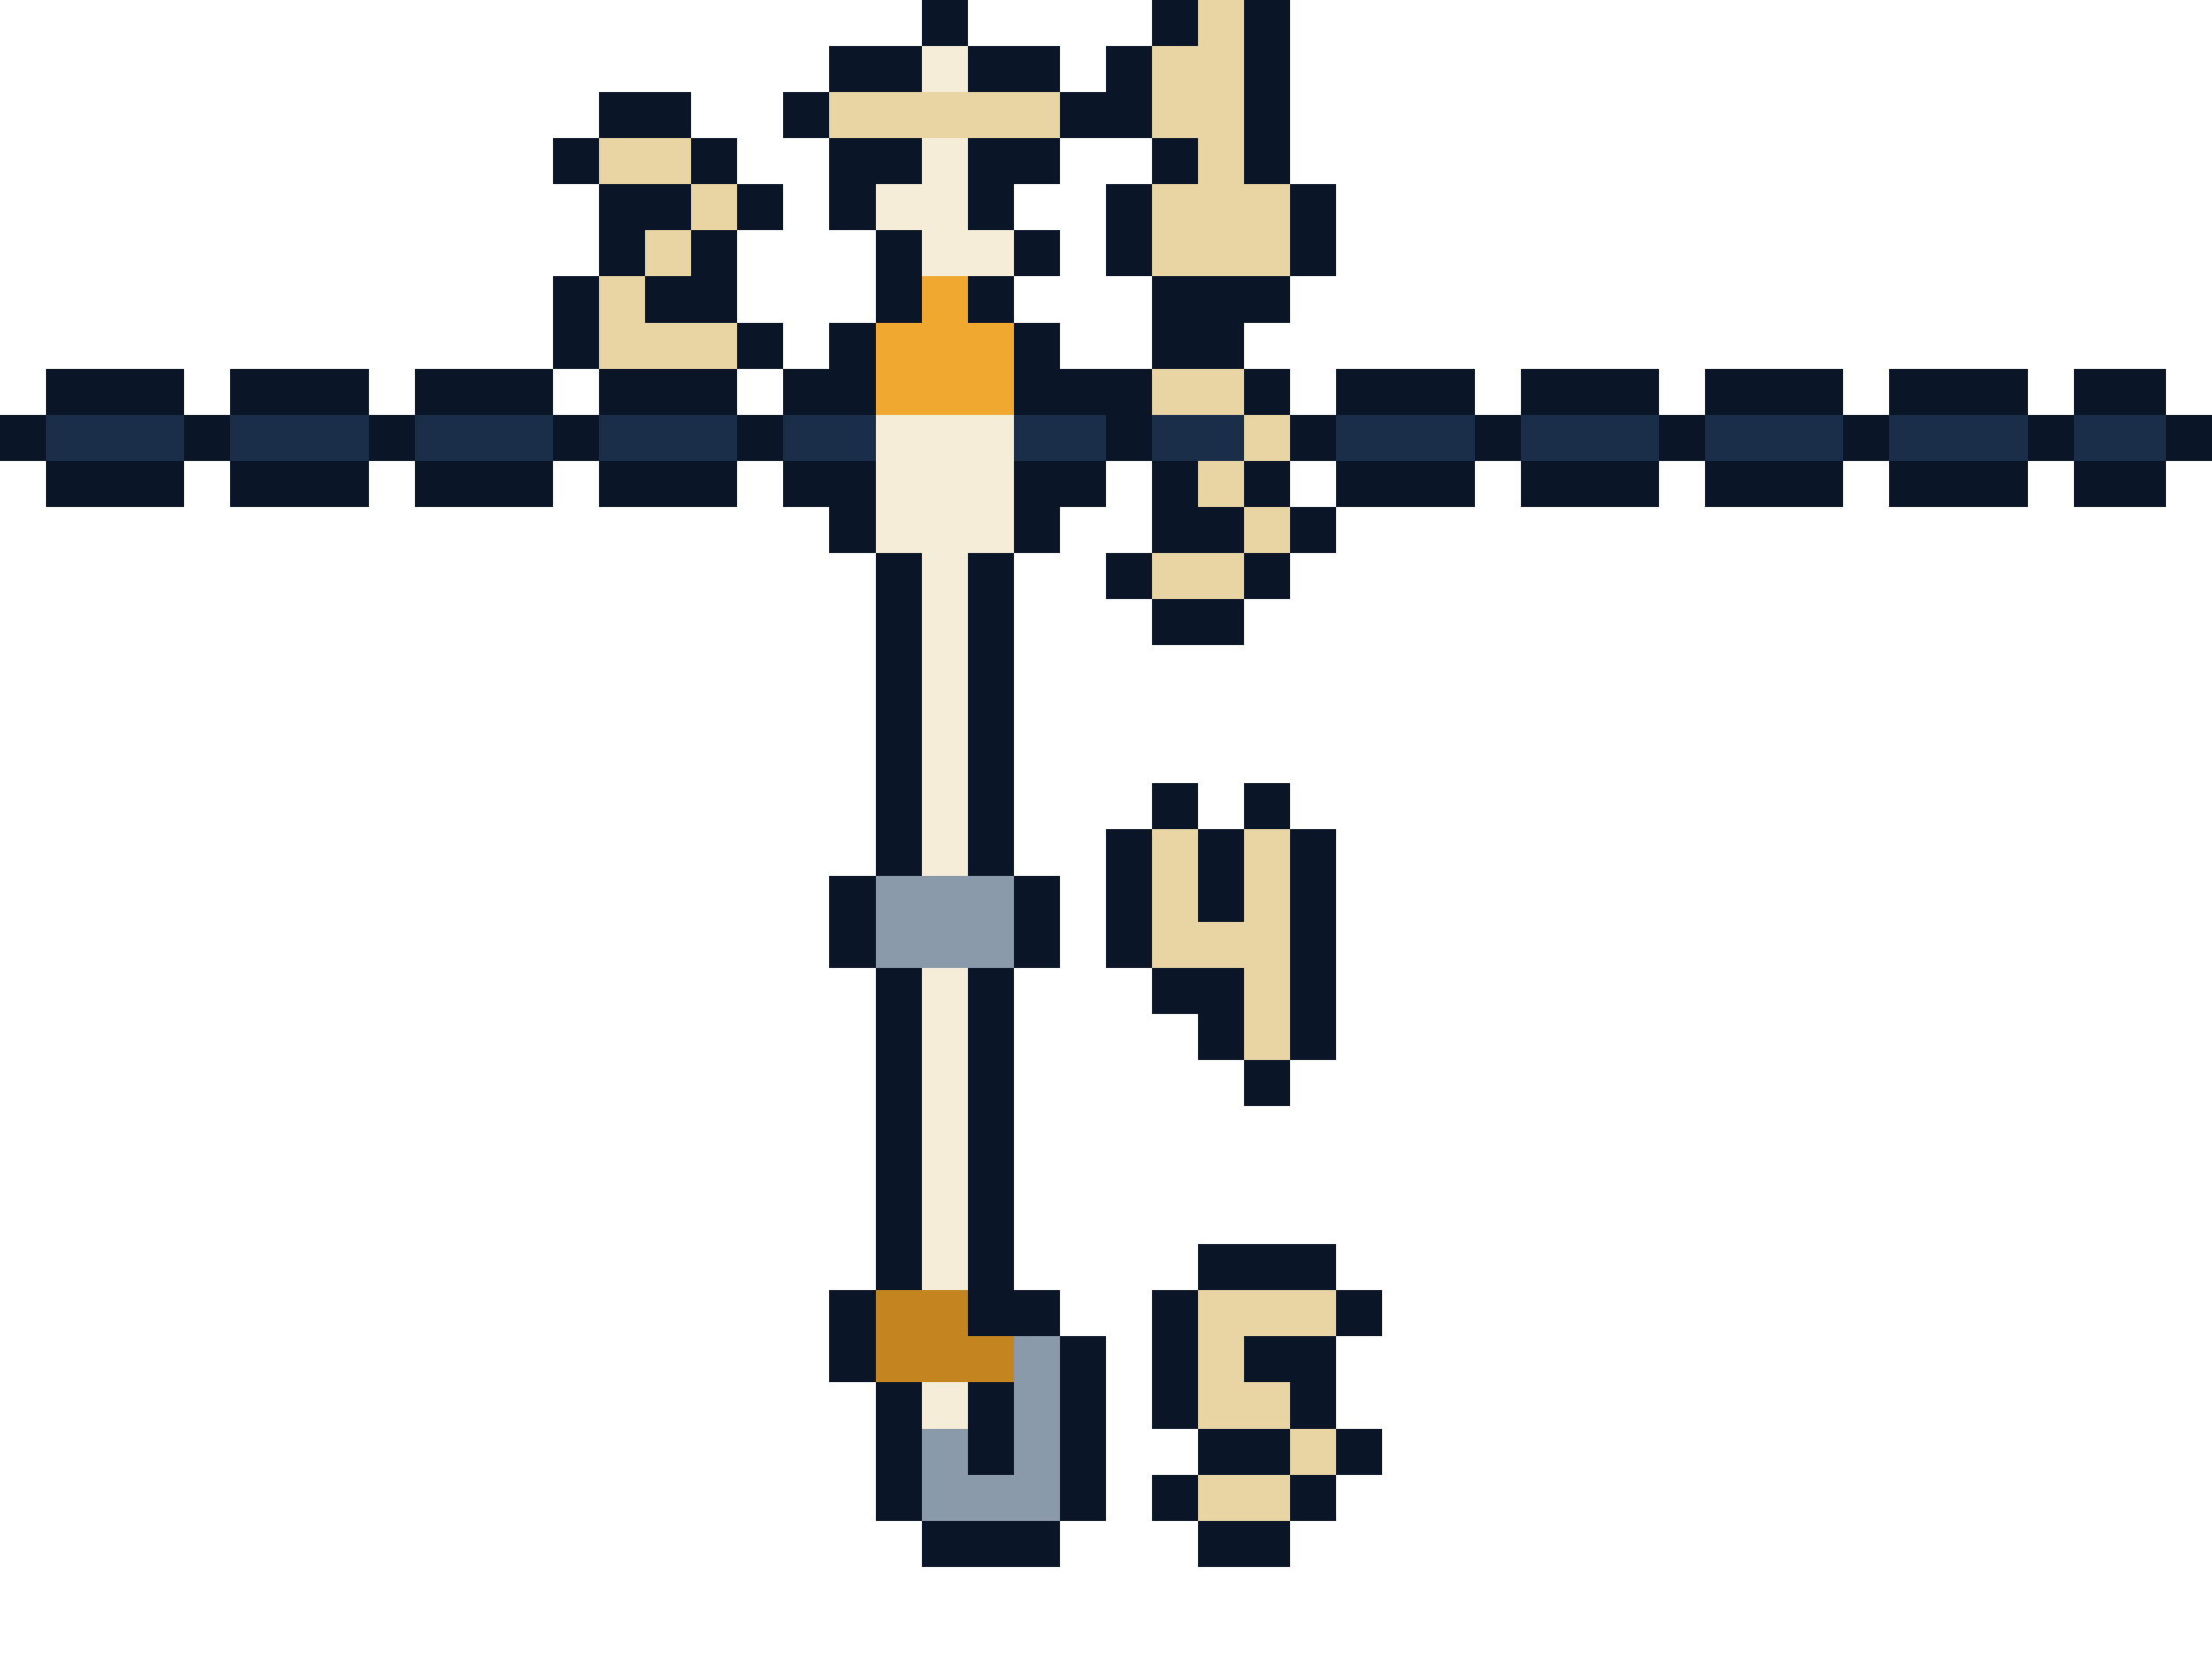
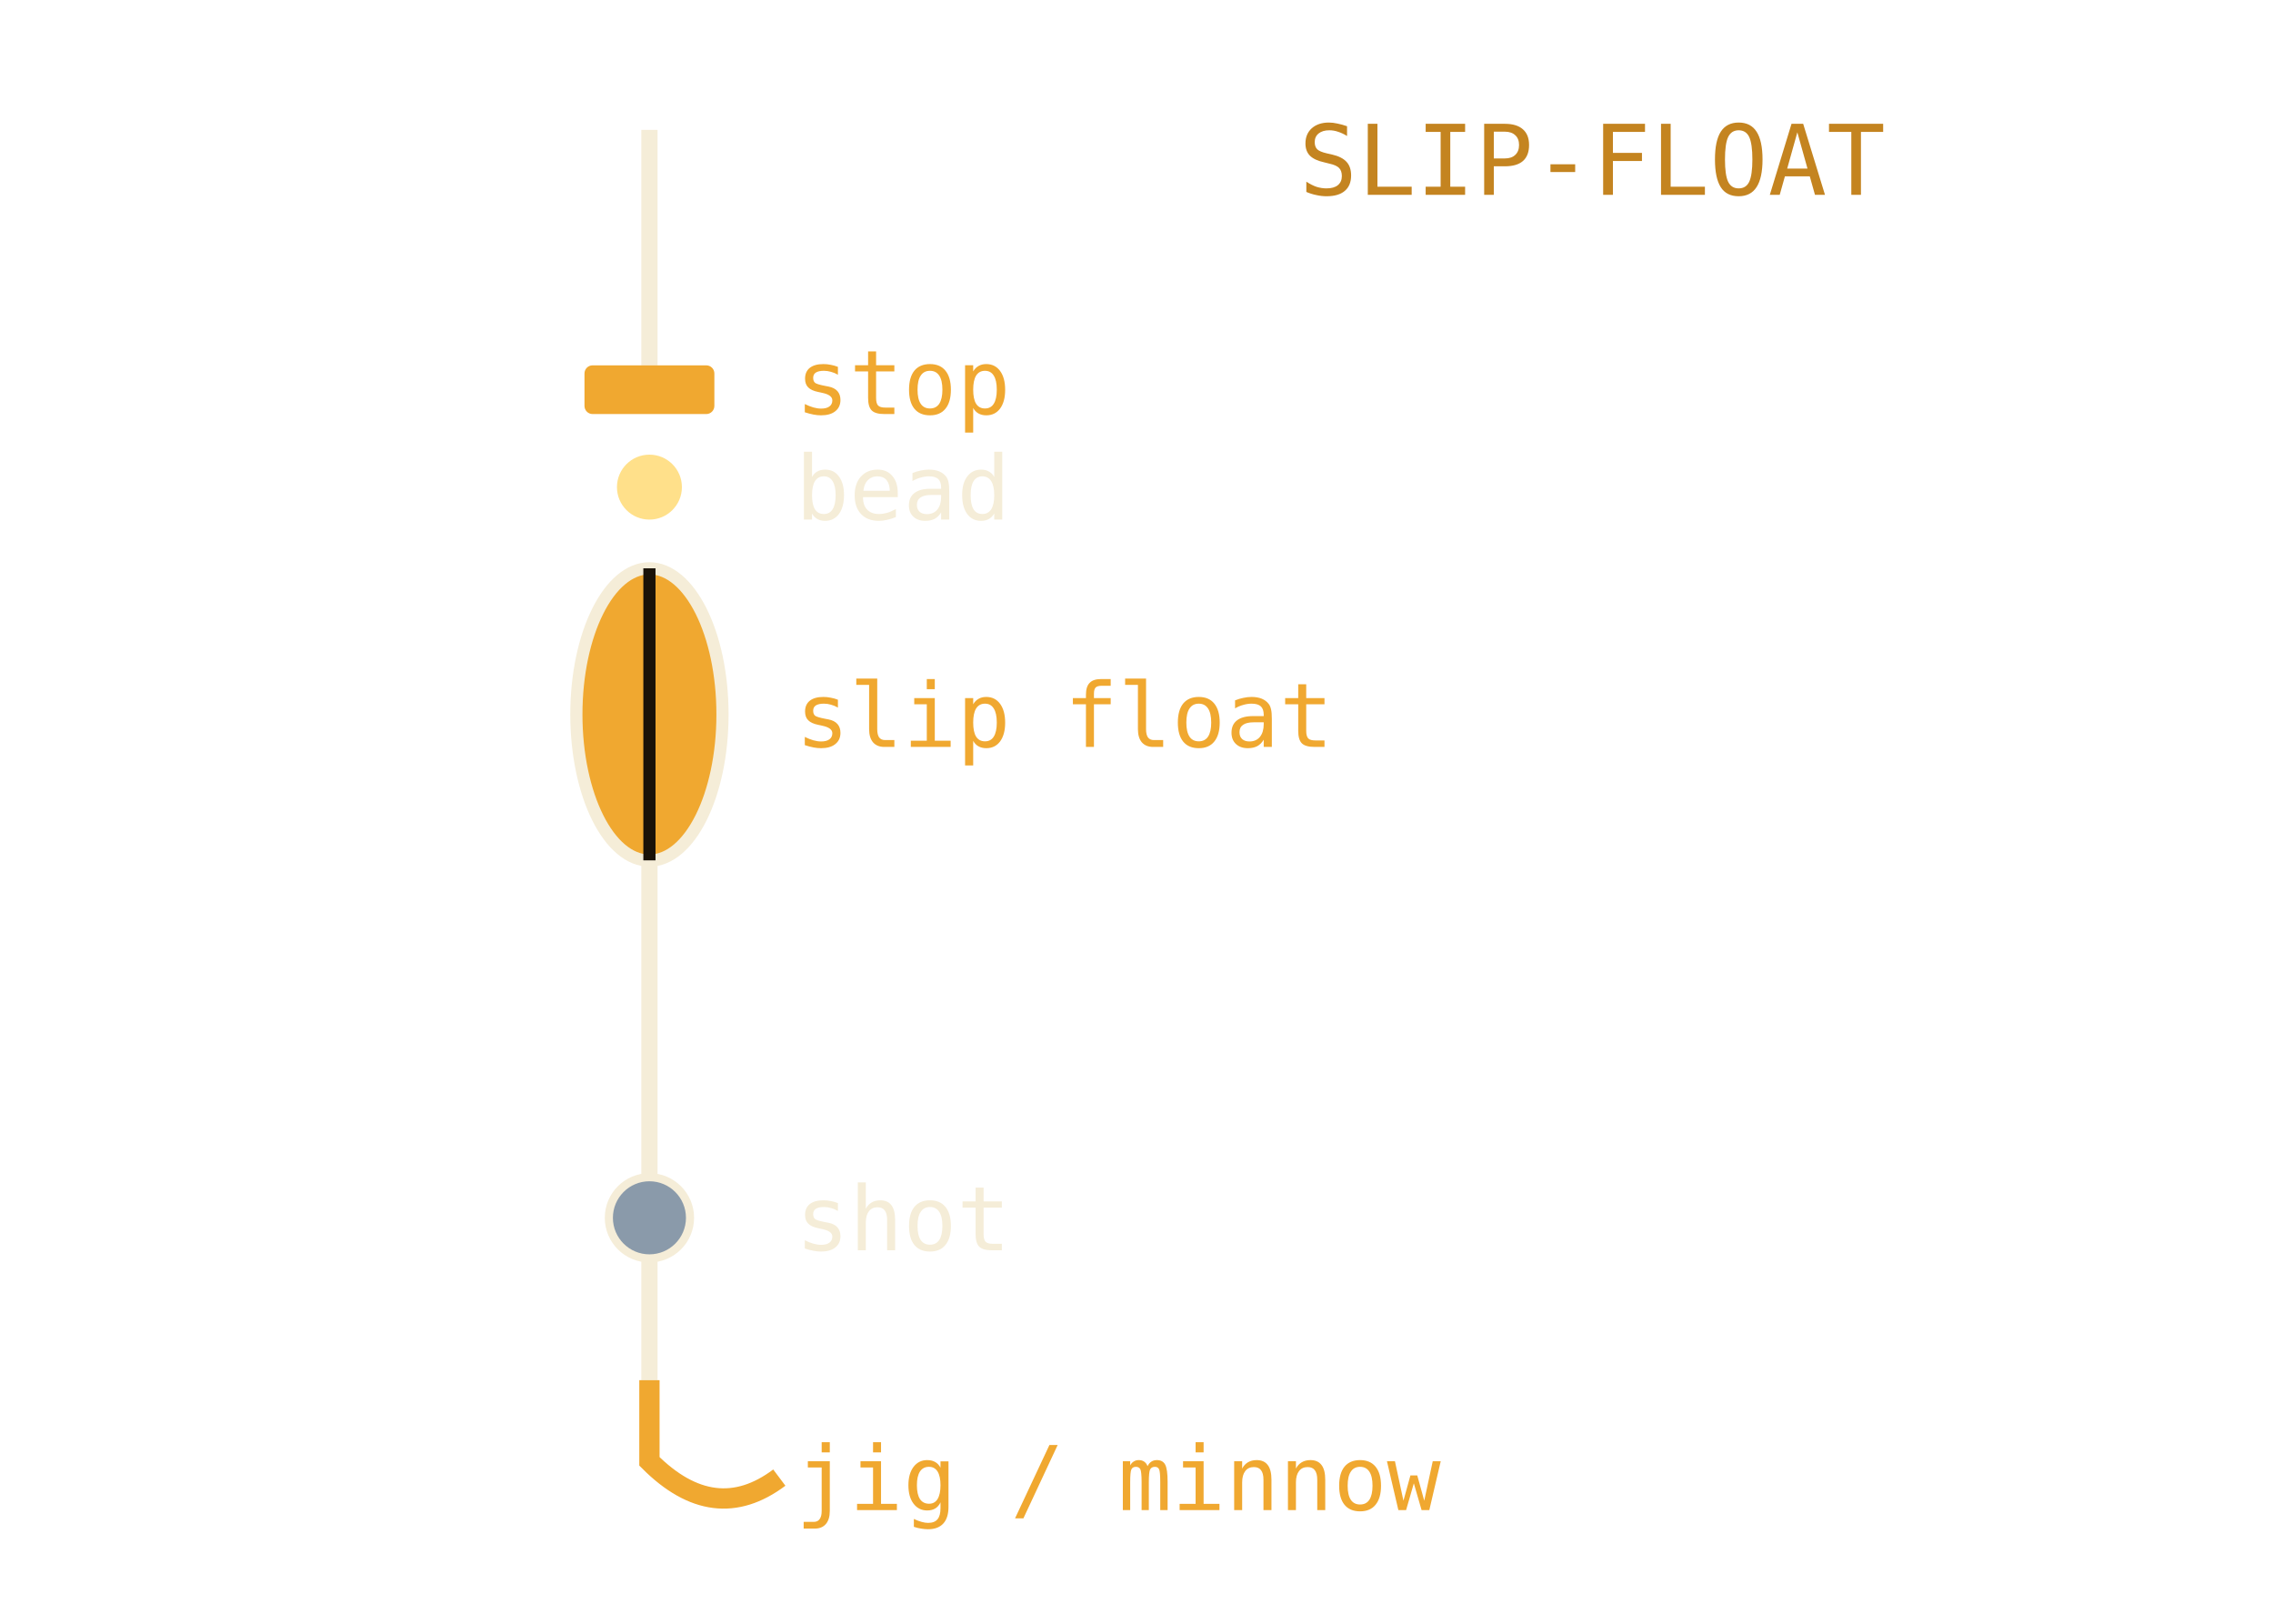
- <svg xmlns="http://www.w3.org/2000/svg" viewBox="0 0 48 36" width="48" height="36" shape-rendering="crispEdges" role="img" aria-label="">
-   <path fill="#0a1628" d="M20 0h1v1h-1zM25 0h1v1h-1zM27 0h1v4h-1zM18 1h2v1h-2zM21 1h2v1h-2zM24 1h1v1h-1zM13 2h2v1h-2zM17 2h1v1h-1zM23 2h2v1h-2zM12 3h1v1h-1zM15 3h1v1h-1zM18 3h2v1h-2zM21 3h2v1h-2zM25 3h1v1h-1zM13 4h2v1h-2zM16 4h1v1h-1zM18 4h1v1h-1zM21 4h1v1h-1zM24 4h1v2h-1zM28 4h1v2h-1zM13 5h1v1h-1zM15 5h1v1h-1zM19 5h1v2h-1zM22 5h1v1h-1zM12 6h1v2h-1zM14 6h2v1h-2zM21 6h1v1h-1zM25 6h3v1h-3zM16 7h1v1h-1zM18 7h1v1h-1zM22 7h1v1h-1zM25 7h2v1h-2zM1 8h3v1h-3zM5 8h3v1h-3zM9 8h3v1h-3zM13 8h3v1h-3zM17 8h2v1h-2zM22 8h3v1h-3zM27 8h1v1h-1zM29 8h3v1h-3zM33 8h3v1h-3zM37 8h3v1h-3zM41 8h3v1h-3zM45 8h2v1h-2zM0 9h1v1h-1zM4 9h1v1h-1zM8 9h1v1h-1zM12 9h1v1h-1zM16 9h1v1h-1zM24 9h1v1h-1zM28 9h1v1h-1zM32 9h1v1h-1zM36 9h1v1h-1zM40 9h1v1h-1zM44 9h1v1h-1zM47 9h1v1h-1zM1 10h3v1h-3zM5 10h3v1h-3zM9 10h3v1h-3zM13 10h3v1h-3zM17 10h2v1h-2zM22 10h2v1h-2zM25 10h1v1h-1zM27 10h1v1h-1zM29 10h3v1h-3zM33 10h3v1h-3zM37 10h3v1h-3zM41 10h3v1h-3zM45 10h2v1h-2zM18 11h1v1h-1zM22 11h1v1h-1zM25 11h2v1h-2zM28 11h1v1h-1zM19 12h1v7h-1zM21 12h1v7h-1zM24 12h1v1h-1zM27 12h1v1h-1zM25 13h2v1h-2zM25 17h1v1h-1zM27 17h1v1h-1zM24 18h1v3h-1zM26 18h1v2h-1zM28 18h1v5h-1zM18 19h1v2h-1zM22 19h1v2h-1zM19 21h1v7h-1zM21 21h1v7h-1zM25 21h2v1h-2zM26 22h1v1h-1zM27 23h1v1h-1zM26 27h3v1h-3zM18 28h1v2h-1zM21 28h2v1h-2zM25 28h1v3h-1zM29 28h1v1h-1zM23 29h1v4h-1zM27 29h2v1h-2zM19 30h1v3h-1zM21 30h1v2h-1zM28 30h1v1h-1zM26 31h2v1h-2zM29 31h1v1h-1zM25 32h1v1h-1zM28 32h1v1h-1zM20 33h3v1h-3zM26 33h2v1h-2z" />
-   <path fill="#e8d5a3" d="M26 0h1v1h-1zM25 1h2v2h-2zM18 2h5v1h-5zM13 3h2v1h-2zM26 3h1v1h-1zM15 4h1v1h-1zM25 4h3v2h-3zM14 5h1v1h-1zM13 6h1v1h-1zM13 7h3v1h-3zM25 8h2v1h-2zM27 9h1v1h-1zM26 10h1v1h-1zM27 11h1v1h-1zM25 12h2v1h-2zM25 18h1v2h-1zM27 18h1v2h-1zM25 20h3v1h-3zM27 21h1v2h-1zM26 28h3v1h-3zM26 29h1v1h-1zM26 30h2v1h-2zM28 31h1v1h-1zM26 32h2v1h-2z" />
-   <path fill="#f5edd8" d="M20 1h1v1h-1zM20 3h1v1h-1zM19 4h2v1h-2zM20 5h2v1h-2zM19 9h3v3h-3zM20 12h1v7h-1zM20 21h1v7h-1zM20 30h1v1h-1z" />
-   <path fill="#f0a830" d="M20 6h1v1h-1zM19 7h3v2h-3z" />
-   <path fill="#1a2e4a" d="M1 9h3v1h-3zM5 9h3v1h-3zM9 9h3v1h-3zM13 9h3v1h-3zM17 9h2v1h-2zM22 9h2v1h-2zM25 9h2v1h-2zM29 9h3v1h-3zM33 9h3v1h-3zM37 9h3v1h-3zM41 9h3v1h-3zM45 9h2v1h-2z" />
-   <path fill="#8a9aaa" d="M19 19h3v2h-3zM22 29h1v3h-1zM20 31h1v1h-1zM20 32h3v1h-3z" />
-   <path fill="#c48420" d="M19 28h2v1h-2zM19 29h3v1h-3z" />
+ <svg xmlns="http://www.w3.org/2000/svg" viewBox="0 0 280 200" role="img" aria-labelledby="t d">
+   <rect width="280" height="200" fill="none" />
+   <line x1="80" y1="16" x2="80" y2="45" stroke="#f5edd8" stroke-width="2" />
+   <rect x="72" y="45" width="16" height="6" rx="1" fill="#f0a830" />
+   <text x="98" y="51" fill="#f0a830" font-family="monospace" font-size="11">stop</text>
+   <circle cx="80" cy="60" r="4" fill="#ffe08a" />
+   <text x="98" y="64" fill="#f5edd8" font-family="monospace" font-size="11">bead</text>
+   <ellipse cx="80" cy="88" rx="9" ry="18" fill="#f0a830" stroke="#f5edd8" stroke-width="1.5" />
+   <line x1="80" y1="70" x2="80" y2="106" stroke="#1a1208" stroke-width="1.5" />
+   <text x="98" y="92" fill="#f0a830" font-family="monospace" font-size="11">slip float</text>
+   <line x1="80" y1="106" x2="80" y2="145" stroke="#f5edd8" stroke-width="2" />
+   <circle cx="80" cy="150" r="5" fill="#8a9aaa" stroke="#f5edd8" stroke-width="1" />
+   <text x="98" y="154" fill="#f5edd8" font-family="monospace" font-size="11">shot</text>
+   <line x1="80" y1="155" x2="80" y2="170" stroke="#f5edd8" stroke-width="2" />
+   <path d="M80 170 L80 180 Q88 188 96 182" fill="none" stroke="#f0a830" stroke-width="2.5" />
+   <text x="98" y="186" fill="#f0a830" font-family="monospace" font-size="11">jig / minnow</text>
+   <text x="160" y="24" fill="#c48420" font-family="monospace" font-size="12">SLIP-FLOAT</text>
</svg>
